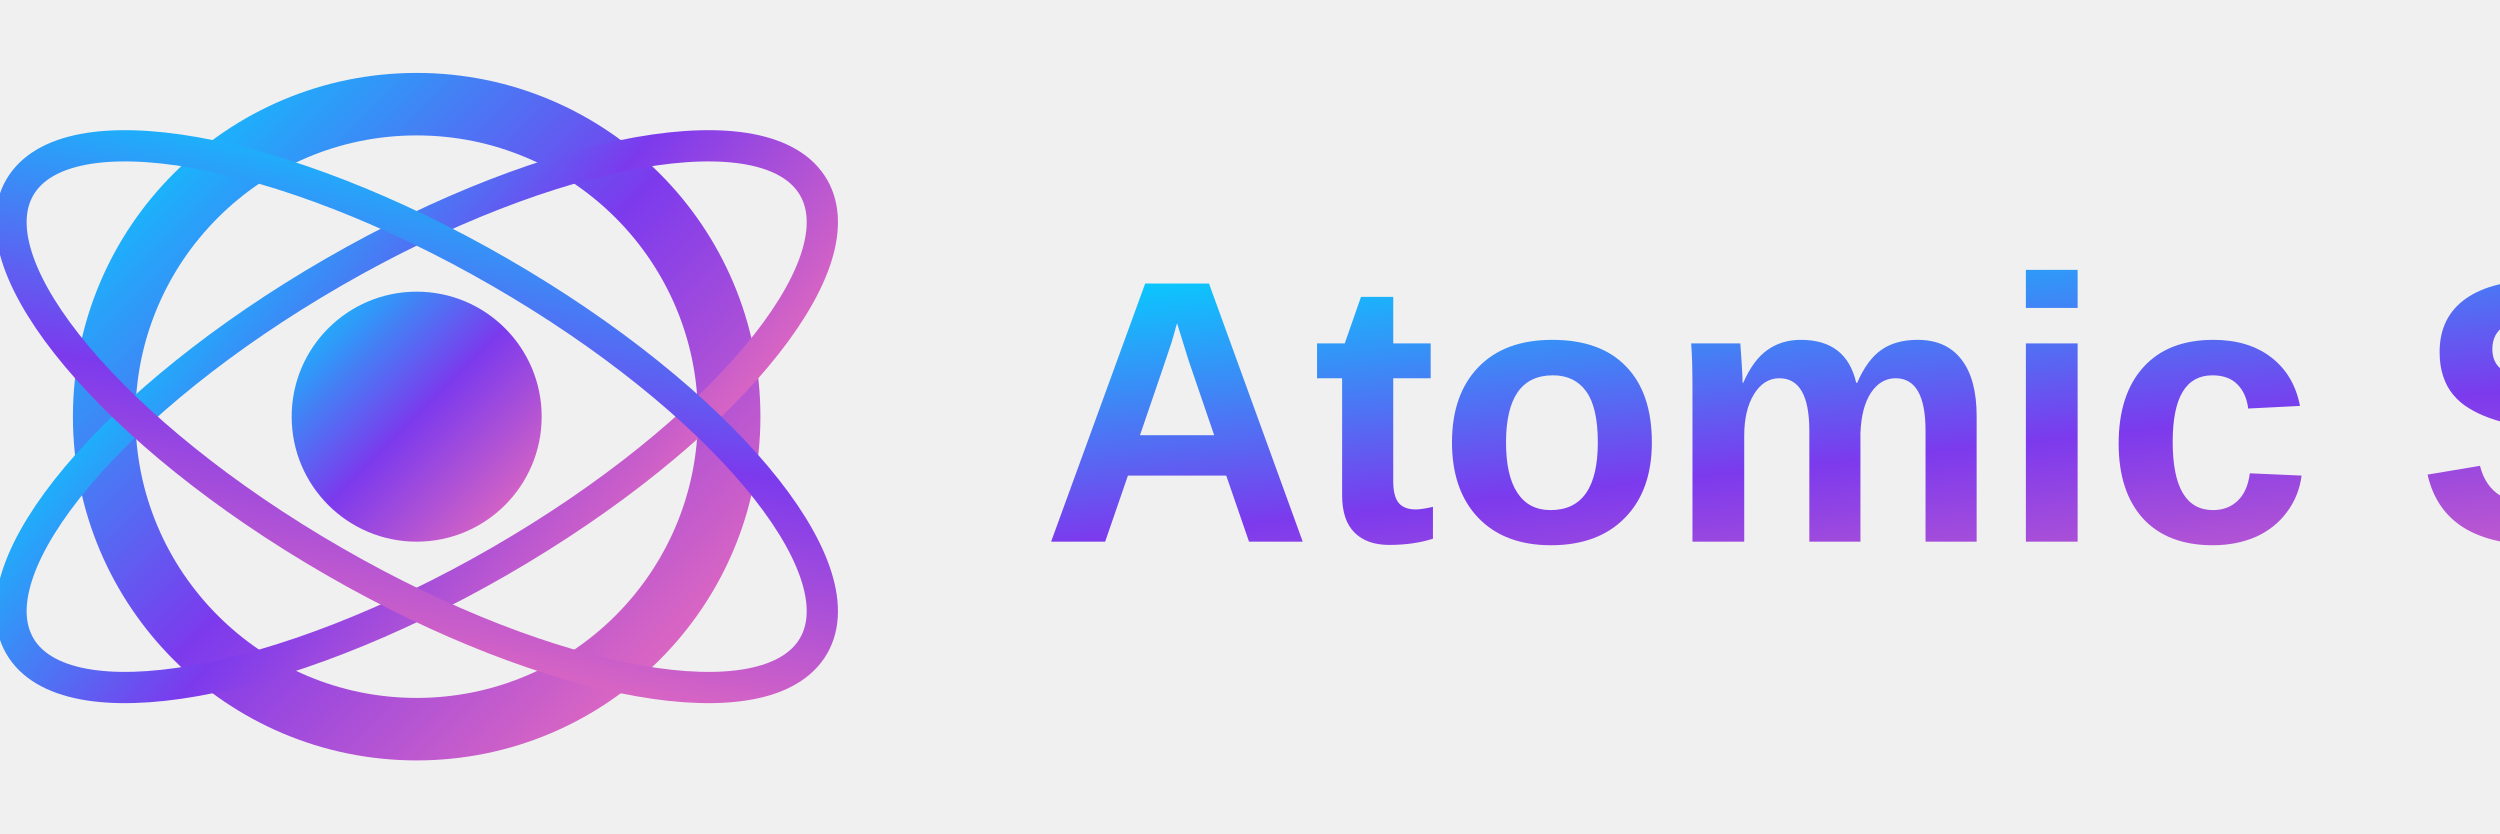
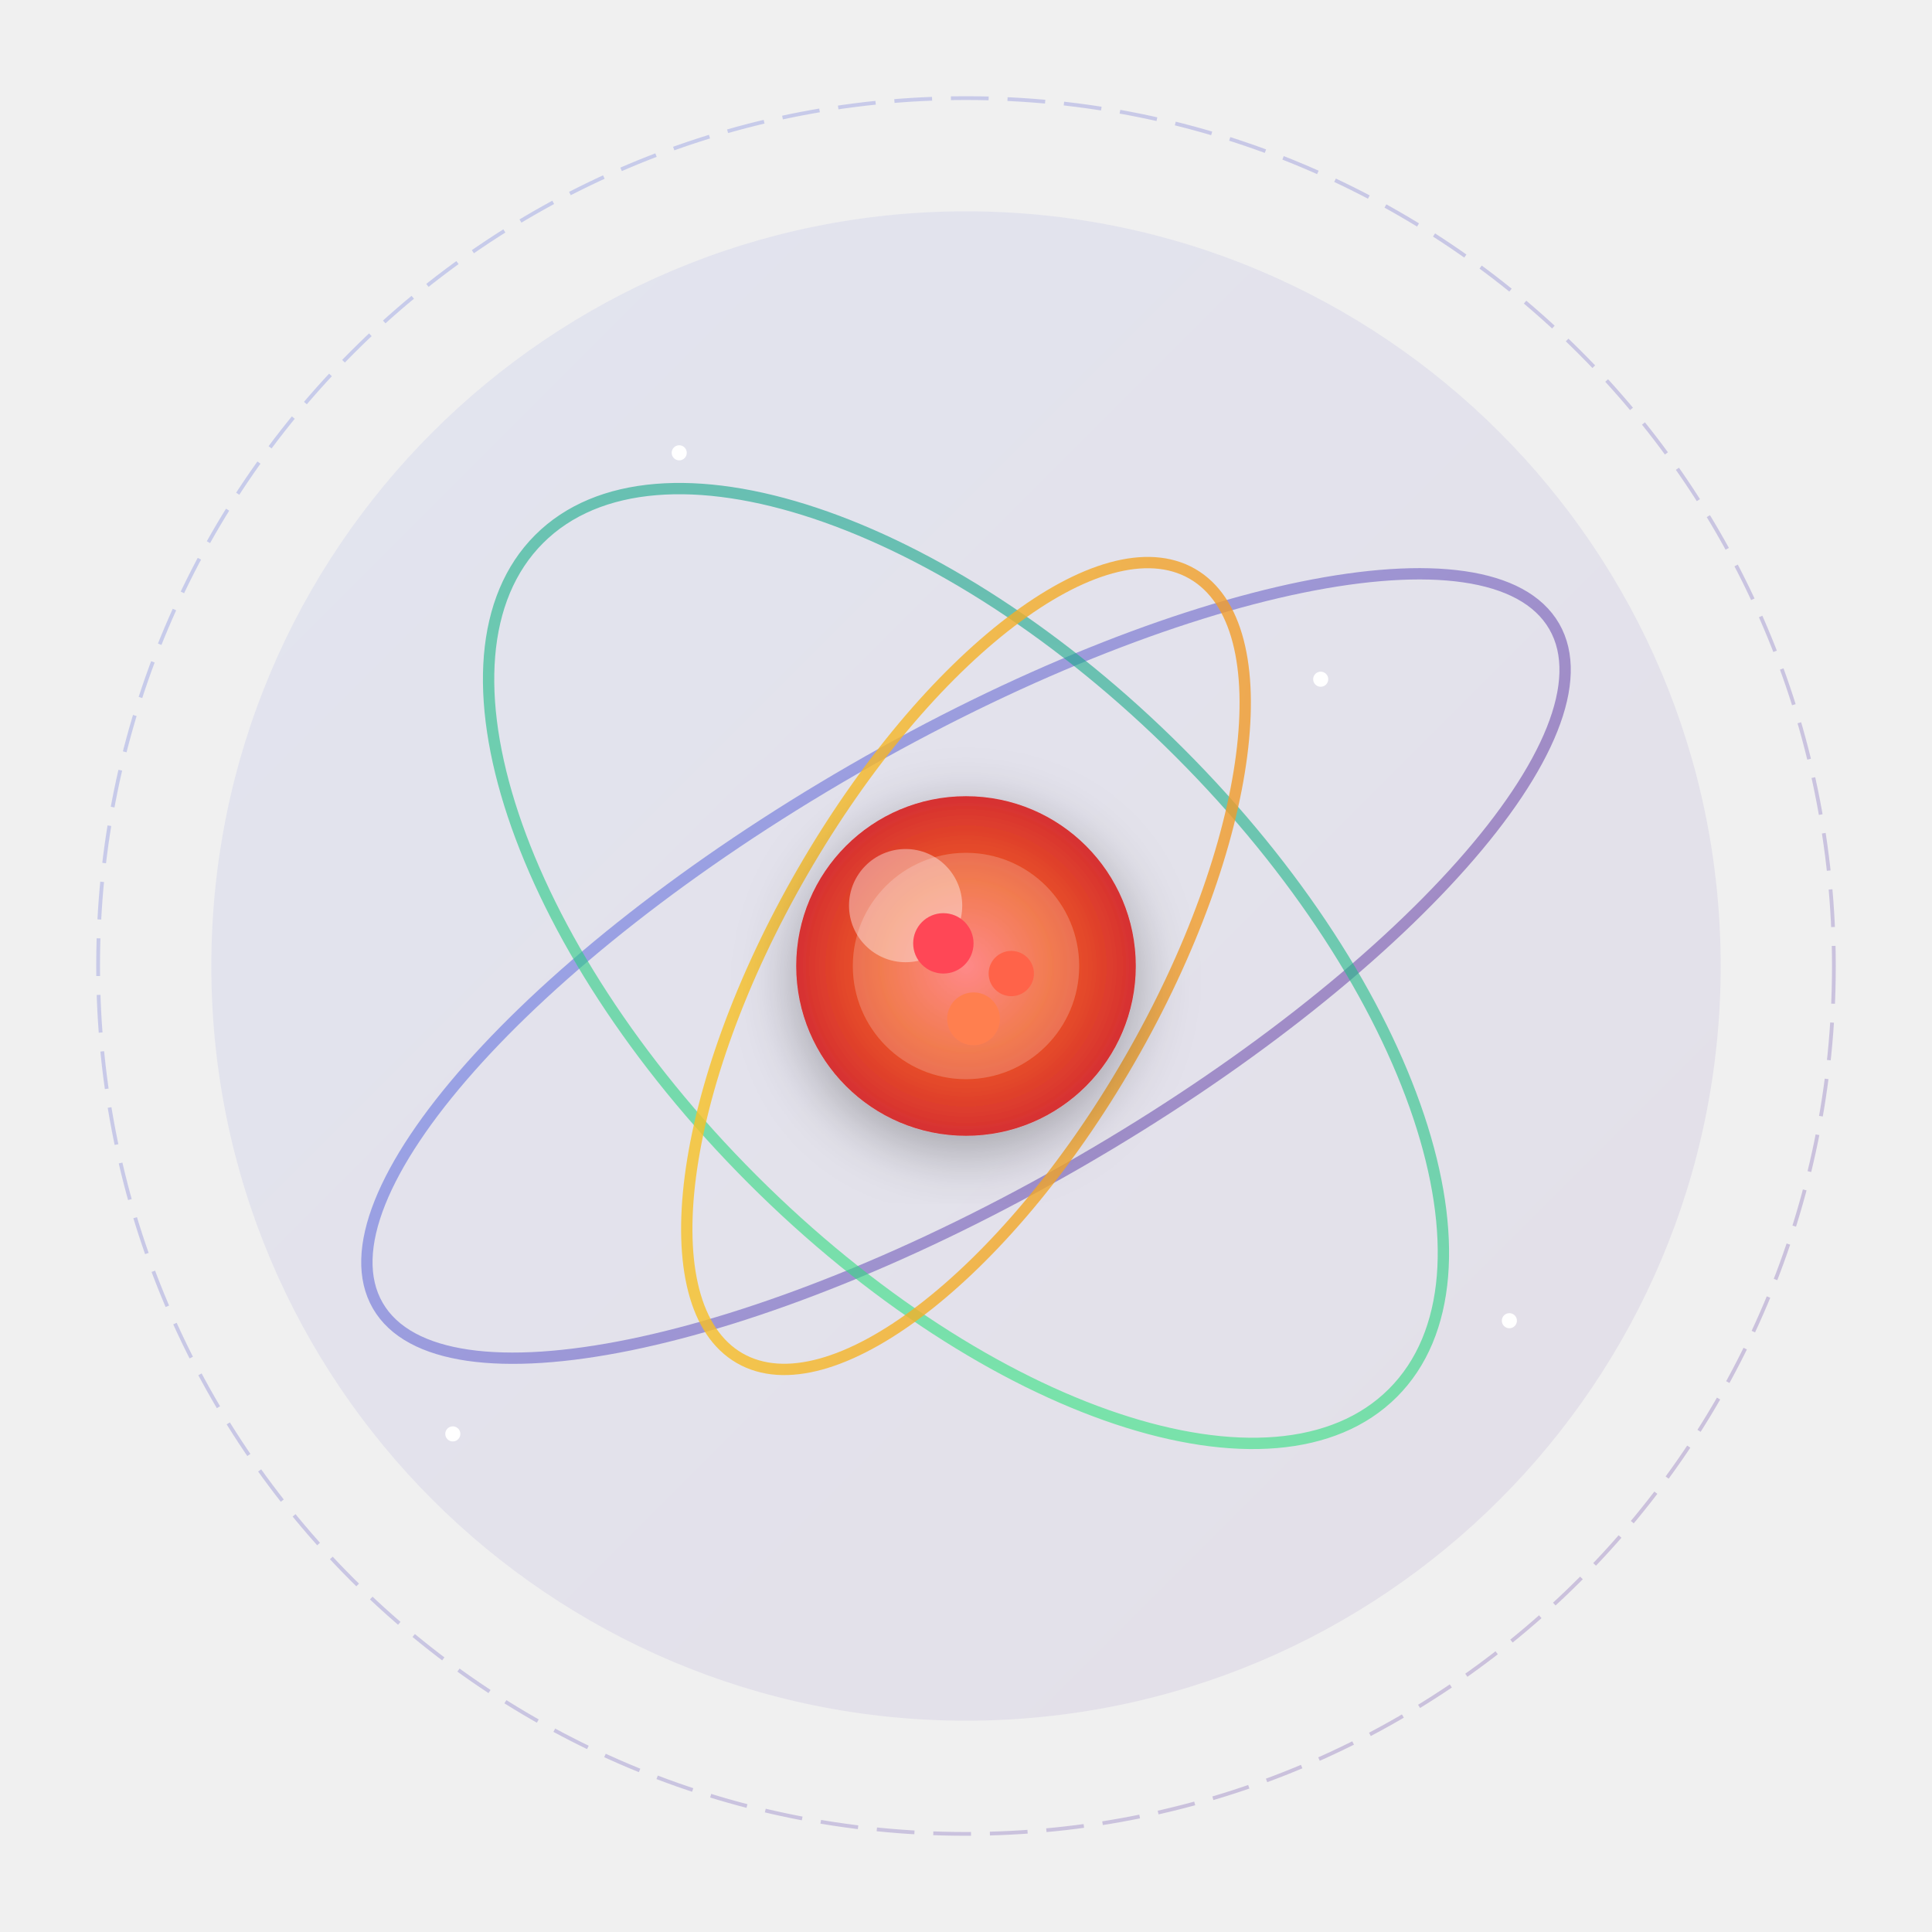
- <svg xmlns="http://www.w3.org/2000/svg" width="120" height="40" viewBox="0 0 120 40">
+ <svg xmlns="http://www.w3.org/2000/svg" viewBox="0 0 512 512" width="512" height="512">
  <defs>
-     <linearGradient id="atomic-logo" x1="0%" y1="0%" x2="100%" y2="100%">
-       <stop offset="0%" style="stop-color:#00d4ff" />
-       <stop offset="50%" style="stop-color:#7c3aed" />
-       <stop offset="100%" style="stop-color:#f472b6" />
+     <radialGradient id="nucleusGradient" cx="50%" cy="50%" r="50%">
+       <stop offset="0%" style="stop-color:#ff6b6b" />
+       <stop offset="50%" style="stop-color:#ee5a24" />
+       <stop offset="100%" style="stop-color:#d63031" />
+     </radialGradient>
+     <linearGradient id="orbitGradient1" x1="0%" y1="0%" x2="100%" y2="100%">
+       <stop offset="0%" style="stop-color:#667eea" />
+       <stop offset="100%" style="stop-color:#764ba2" />
    </linearGradient>
+     <linearGradient id="orbitGradient2" x1="0%" y1="0%" x2="100%" y2="100%">
+       <stop offset="0%" style="stop-color:#11998e" />
+       <stop offset="100%" style="stop-color:#38ef7d" />
+     </linearGradient>
+     <linearGradient id="orbitGradient3" x1="0%" y1="0%" x2="100%" y2="100%">
+       <stop offset="0%" style="stop-color:#f9ca24" />
+       <stop offset="100%" style="stop-color:#f0932b" />
+     </linearGradient>
+     <filter id="glow" x="-50%" y="-50%" width="200%" height="200%">
+       <feGaussianBlur stdDeviation="4" result="coloredBlur" />
+       <feMerge>
+         <feMergeNode in="coloredBlur" />
+         <feMergeNode in="SourceGraphic" />
+       </feMerge>
+     </filter>
+     <filter id="shadow" x="-20%" y="-20%" width="140%" height="140%">
+       <feDropShadow dx="0" dy="4" stdDeviation="8" flood-color="#000" flood-opacity="0.3" />
+     </filter>
  </defs>
-   <circle cx="20" cy="20" r="15" fill="none" stroke="url(#atomic-logo)" stroke-width="3" />
-   <circle cx="20" cy="20" r="6" fill="url(#atomic-logo)" />
-   <ellipse cx="20" cy="20" rx="22" ry="8" fill="none" stroke="url(#atomic-logo)" stroke-width="1.5" transform="rotate(-30 20 20)" />
-   <ellipse cx="20" cy="20" rx="22" ry="8" fill="none" stroke="url(#atomic-logo)" stroke-width="1.5" transform="rotate(30 20 20)" />
-   <text x="50" y="26" font-family="Arial, sans-serif" font-size="18" font-weight="bold" fill="url(#atomic-logo)">Atomic Search</text>
+   <circle cx="256" cy="256" r="200" fill="url(#orbitGradient1)" opacity="0.1">
+     <animate attributeName="r" values="180;220;180" dur="4s" repeatCount="indefinite" />
+   </circle>
+   <ellipse cx="256" cy="256" rx="180" ry="60" fill="none" stroke="url(#orbitGradient1)" stroke-width="3" opacity="0.6" transform="rotate(-30 256 256)">
+     <animateTransform attributeName="transform" type="rotate" from="0 256 256" to="360 256 256" dur="10s" repeatCount="indefinite" />
+   </ellipse>
+   <g transform="rotate(-30 256 256)">
+     <circle r="12" fill="#667eea" filter="url(#glow)">
+       <animateMotion dur="10s" repeatCount="indefinite">
+         <mpath href="#orbitPath1" />
+       </animateMotion>
+     </circle>
+     <circle r="12" fill="white" opacity="0.5">
+       <animateMotion dur="10s" repeatCount="indefinite">
+         <mpath href="#orbitPath1" />
+       </animateMotion>
+     </circle>
+   </g>
+   <path id="orbitPath1" d="M76,256 a180,180 0 1,1 360,0 a180,60 0 1,1 -360,0" fill="none" />
+   <ellipse cx="256" cy="256" rx="160" ry="80" fill="none" stroke="url(#orbitGradient2)" stroke-width="3" opacity="0.6" transform="rotate(45 256 256)">
+     <animateTransform attributeName="transform" type="rotate" from="0 256 256" to="-360 256 256" dur="8s" repeatCount="indefinite" />
+   </ellipse>
+   <g transform="rotate(45 256 256)">
+     <circle r="10" fill="#38ef7d" filter="url(#glow)">
+       <animateMotion dur="8s" repeatCount="indefinite" direction="reverse">
+         <mpath href="#orbitPath2" />
+       </animateMotion>
+     </circle>
+     <circle r="10" fill="white" opacity="0.5">
+       <animateMotion dur="8s" repeatCount="indefinite" direction="reverse">
+         <mpath href="#orbitPath2" />
+       </animateMotion>
+     </circle>
+   </g>
+   <path id="orbitPath2" d="M96,256 a160,160 0 1,1 320,0 a160,80 0 1,1 -320,0" fill="none" />
+   <ellipse cx="256" cy="256" rx="120" ry="50" fill="none" stroke="url(#orbitGradient3)" stroke-width="3" opacity="0.8" transform="rotate(-60 256 256)">
+     <animateTransform attributeName="transform" type="rotate" from="0 256 256" to="360 256 256" dur="6s" repeatCount="indefinite" />
+   </ellipse>
+   <g transform="rotate(-60 256 256)">
+     <circle r="8" fill="#f9ca24" filter="url(#glow)">
+       <animateMotion dur="6s" repeatCount="indefinite">
+         <mpath href="#orbitPath3" />
+       </animateMotion>
+     </circle>
+   </g>
+   <path id="orbitPath3" d="M136,256 a120,120 0 1,1 240,0 a120,50 0 1,1 -240,0" fill="none" />
+   <g filter="url(#shadow)">
+     <circle cx="256" cy="256" r="45" fill="url(#nucleusGradient)">
+       <animate attributeName="r" values="42;48;42" dur="2s" repeatCount="indefinite" />
+     </circle>
+     <circle cx="240" cy="240" r="15" fill="white" opacity="0.4">
+       <animate attributeName="r" values="12;18;12" dur="2s" repeatCount="indefinite" />
+     </circle>
+     <circle cx="256" cy="256" r="30" fill="white" opacity="0.2">
+       <animate attributeName="opacity" values="0.1;0.3;0.1" dur="1.5s" repeatCount="indefinite" />
+     </circle>
+     <circle cx="250" cy="250" r="8" fill="#ff4757">
+       <animate attributeName="cy" values="250;262;250" dur="1s" repeatCount="indefinite" />
+     </circle>
+     <circle cx="268" cy="258" r="6" fill="#ff6348">
+       <animate attributeName="cx" values="268;256;268" dur="1.2s" repeatCount="indefinite" />
+     </circle>
+     <circle cx="258" cy="270" r="7" fill="#ff7f50">
+       <animate attributeName="cy" values="270;258;270" dur="0.8s" repeatCount="indefinite" />
+     </circle>
+   </g>
+   <g>
+     <circle cx="180" cy="120" r="2" fill="white">
+       <animate attributeName="opacity" values="0;1;0" dur="3s" repeatCount="indefinite" />
+     </circle>
+     <circle cx="350" cy="180" r="2" fill="white">
+       <animate attributeName="opacity" values="0;1;0" dur="2.5s" repeatCount="indefinite" begin="0.5s" />
+     </circle>
+     <circle cx="400" cy="350" r="2" fill="white">
+       <animate attributeName="opacity" values="0;1;0" dur="4s" repeatCount="indefinite" begin="1s" />
+     </circle>
+     <circle cx="120" cy="380" r="2" fill="white">
+       <animate attributeName="opacity" values="0;1;0" dur="3.5s" repeatCount="indefinite" begin="1.5s" />
+     </circle>
+   </g>
+   <circle cx="256" cy="256" r="230" fill="none" stroke="url(#orbitGradient1)" stroke-width="1" opacity="0.3" stroke-dasharray="10,5">
+     <animateTransform attributeName="transform" type="rotate" from="0 256 256" to="360 256 256" dur="60s" repeatCount="indefinite" />
+   </circle>
</svg>
